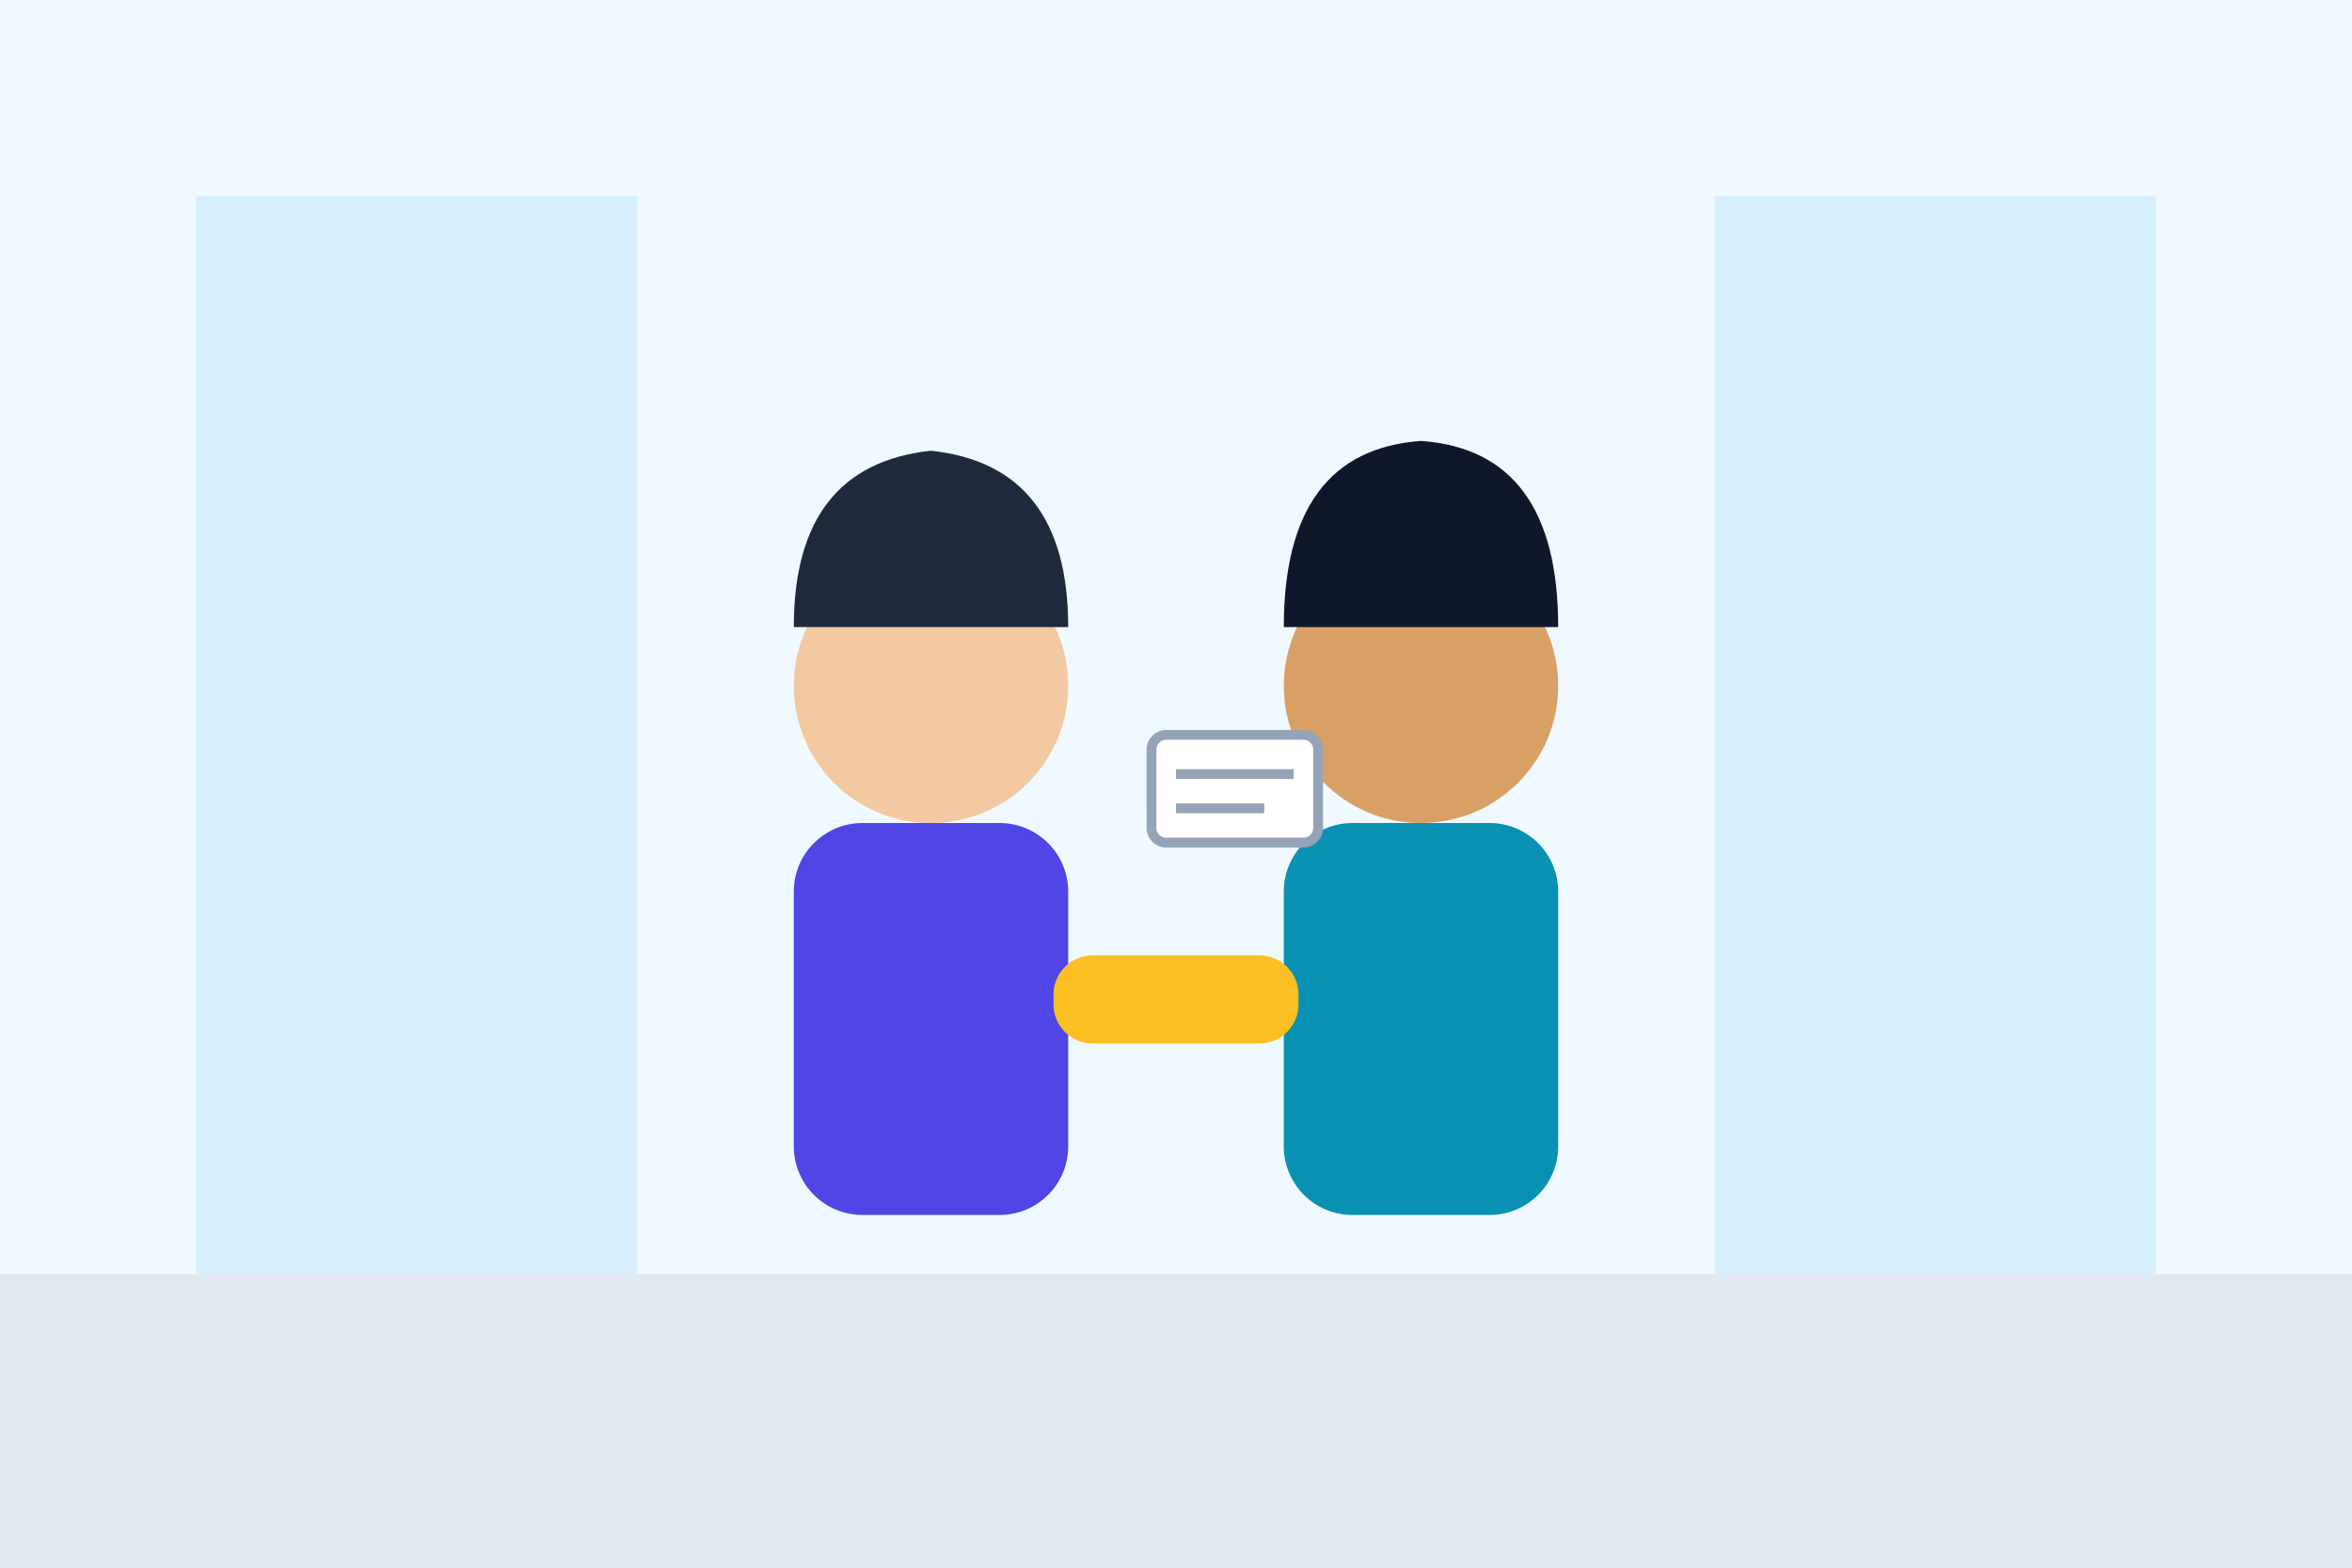
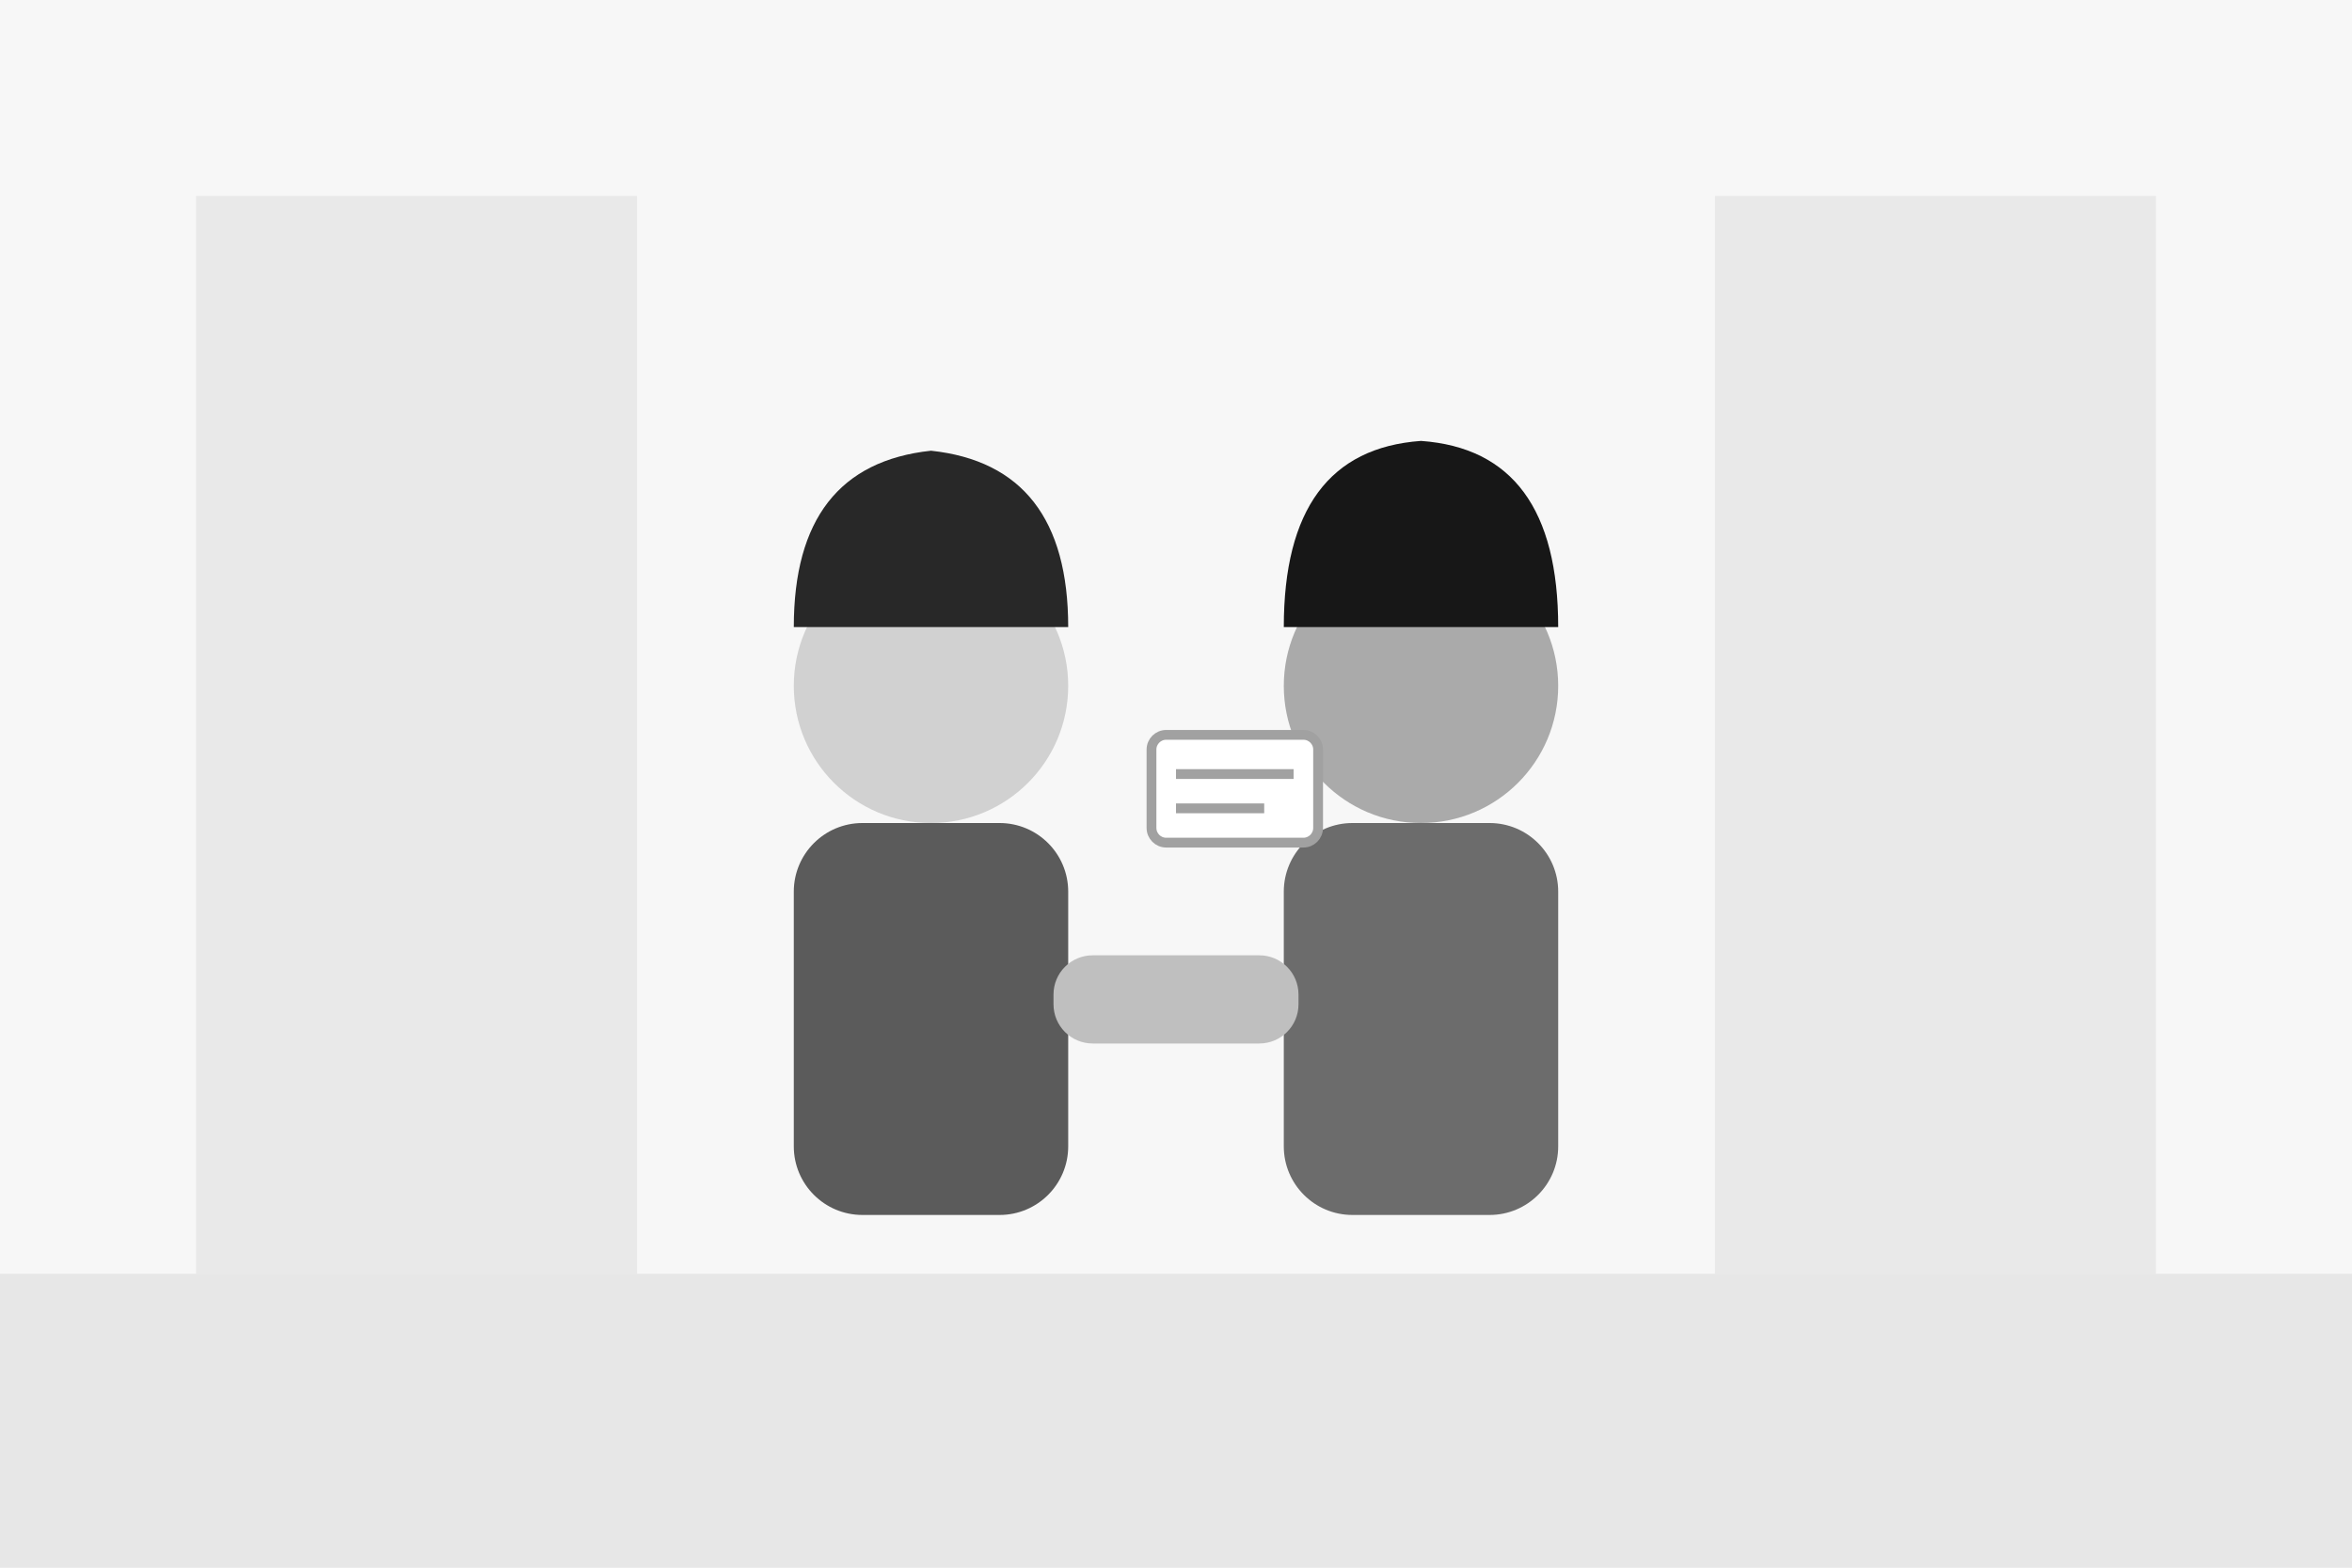
<svg xmlns="http://www.w3.org/2000/svg" viewBox="0 0 480 320">
-   <rect width="480" height="320" fill="#f0f9ff" />
-   <rect y="260" width="480" height="60" fill="#e2e8f0" />
-   <rect x="40" y="40" width="90" height="220" fill="#bae6fd" opacity="0.5" />
-   <rect x="350" y="40" width="90" height="220" fill="#bae6fd" opacity="0.5" />
+   <rect width="480" height="320" fill="#f7f7f7" />
+   <rect y="260" width="480" height="60" fill="#e7e7e7" />
+   <rect x="40" y="40" width="90" height="220" fill="#dbdbdb" opacity="0.5" />
+   <rect x="350" y="40" width="90" height="220" fill="#dbdbdb" opacity="0.5" />
  <g>
-     <ellipse cx="190" cy="140" rx="28" ry="28" fill="#f2c9a0" />
-     <path d="M162 128 Q162 95 190 92 Q218 95 218 128" fill="#1e293b" />
-     <rect x="162" y="168" width="56" height="80" rx="14" fill="#4f46e5" />
+     <ellipse cx="190" cy="140" rx="28" ry="28" fill="#d1d1d1" />
+     <path d="M162 128 Q162 95 190 92 Q218 95 218 128" fill="#282828" />
+     <rect x="162" y="168" width="56" height="80" rx="14" fill="#5b5b5b" />
  </g>
  <g>
-     <ellipse cx="290" cy="140" rx="28" ry="28" fill="#d9a066" />
-     <path d="M262 128 Q262 92 290 90 Q318 92 318 128" fill="#0f172a" />
-     <rect x="262" y="168" width="56" height="80" rx="14" fill="#0891b2" />
+     <ellipse cx="290" cy="140" rx="28" ry="28" fill="#aaaaaa" />
+     <path d="M262 128 Q262 92 290 90 Q318 92 318 128" fill="#171717" />
+     <rect x="262" y="168" width="56" height="80" rx="14" fill="#6c6c6c" />
  </g>
-   <rect x="215" y="195" width="50" height="18" rx="8" fill="#fbbf24" />
+   <rect x="215" y="195" width="50" height="18" rx="8" fill="#bfbfbf" />
  <g>
-     <rect x="235" y="150" width="34" height="22" rx="3" fill="#ffffff" stroke="#94a3b8" stroke-width="2" />
-     <line x1="240" y1="158" x2="264" y2="158" stroke="#94a3b8" stroke-width="2" />
-     <line x1="240" y1="165" x2="258" y2="165" stroke="#94a3b8" stroke-width="2" />
+     <rect x="235" y="150" width="34" height="22" rx="3" fill="#ffffff" stroke="#a1a1a1" stroke-width="2" />
+     <line x1="240" y1="158" x2="264" y2="158" stroke="#a1a1a1" stroke-width="2" />
+     <line x1="240" y1="165" x2="258" y2="165" stroke="#a1a1a1" stroke-width="2" />
  </g>
</svg>
